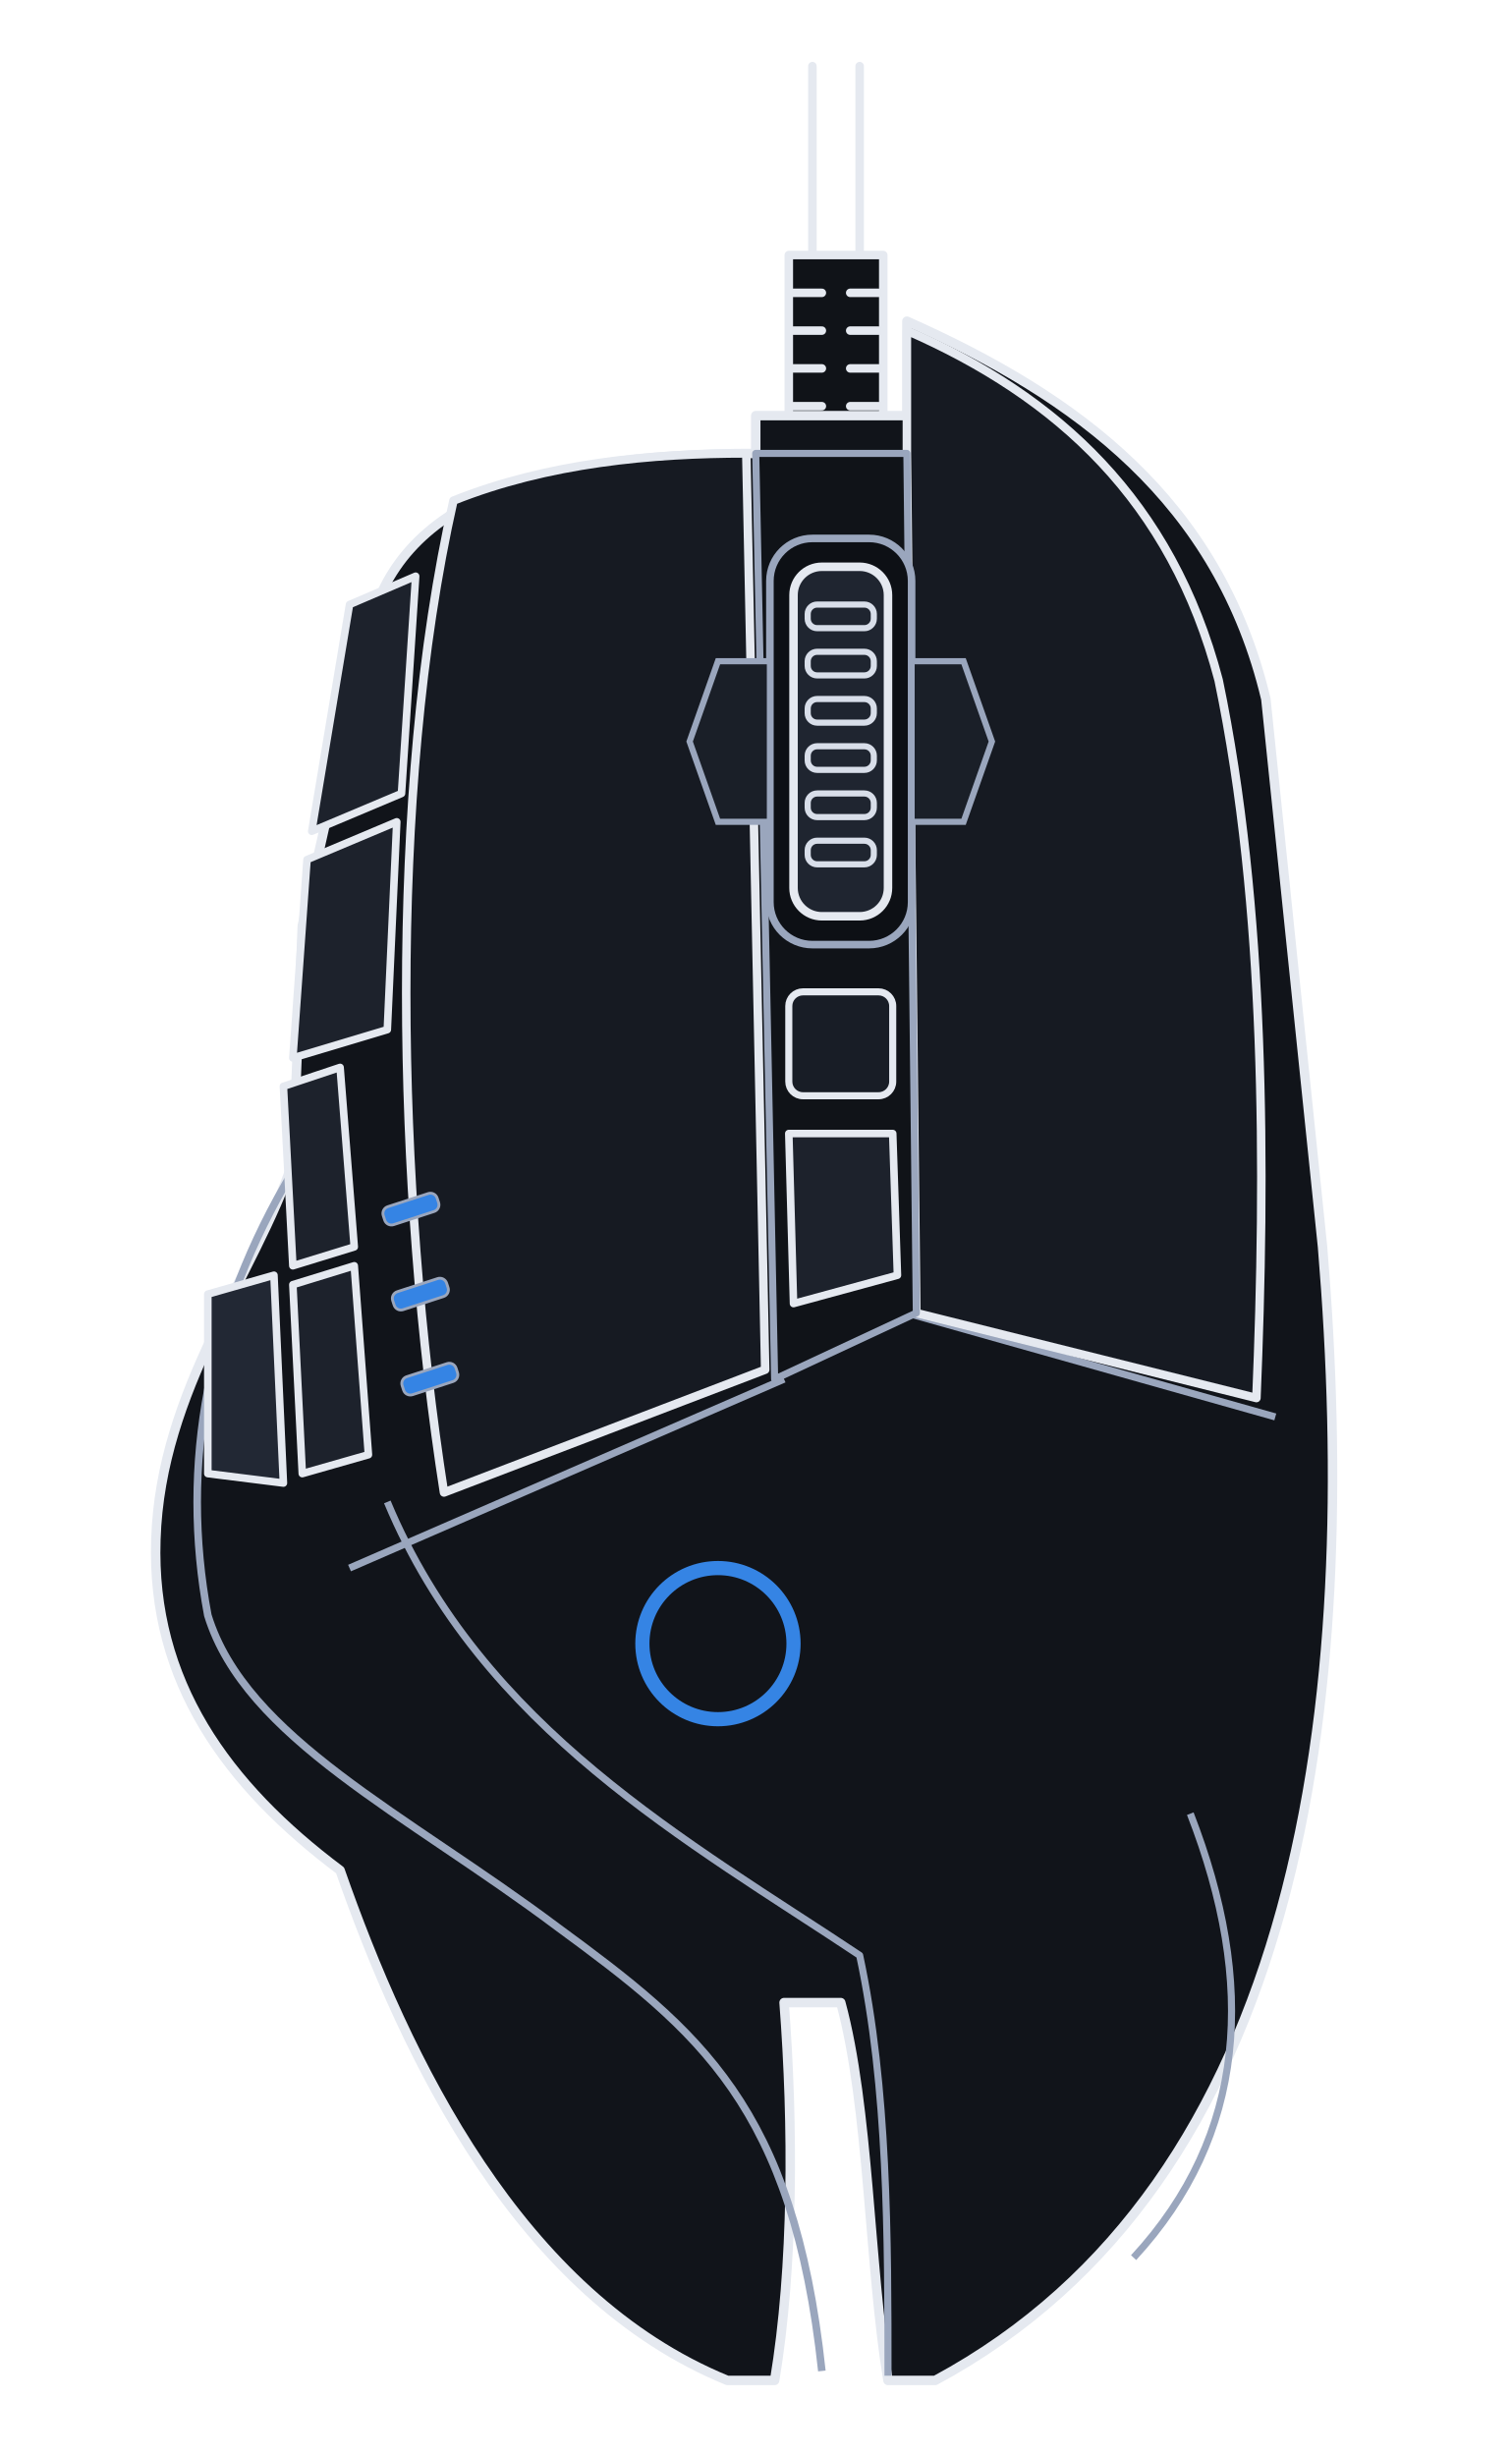
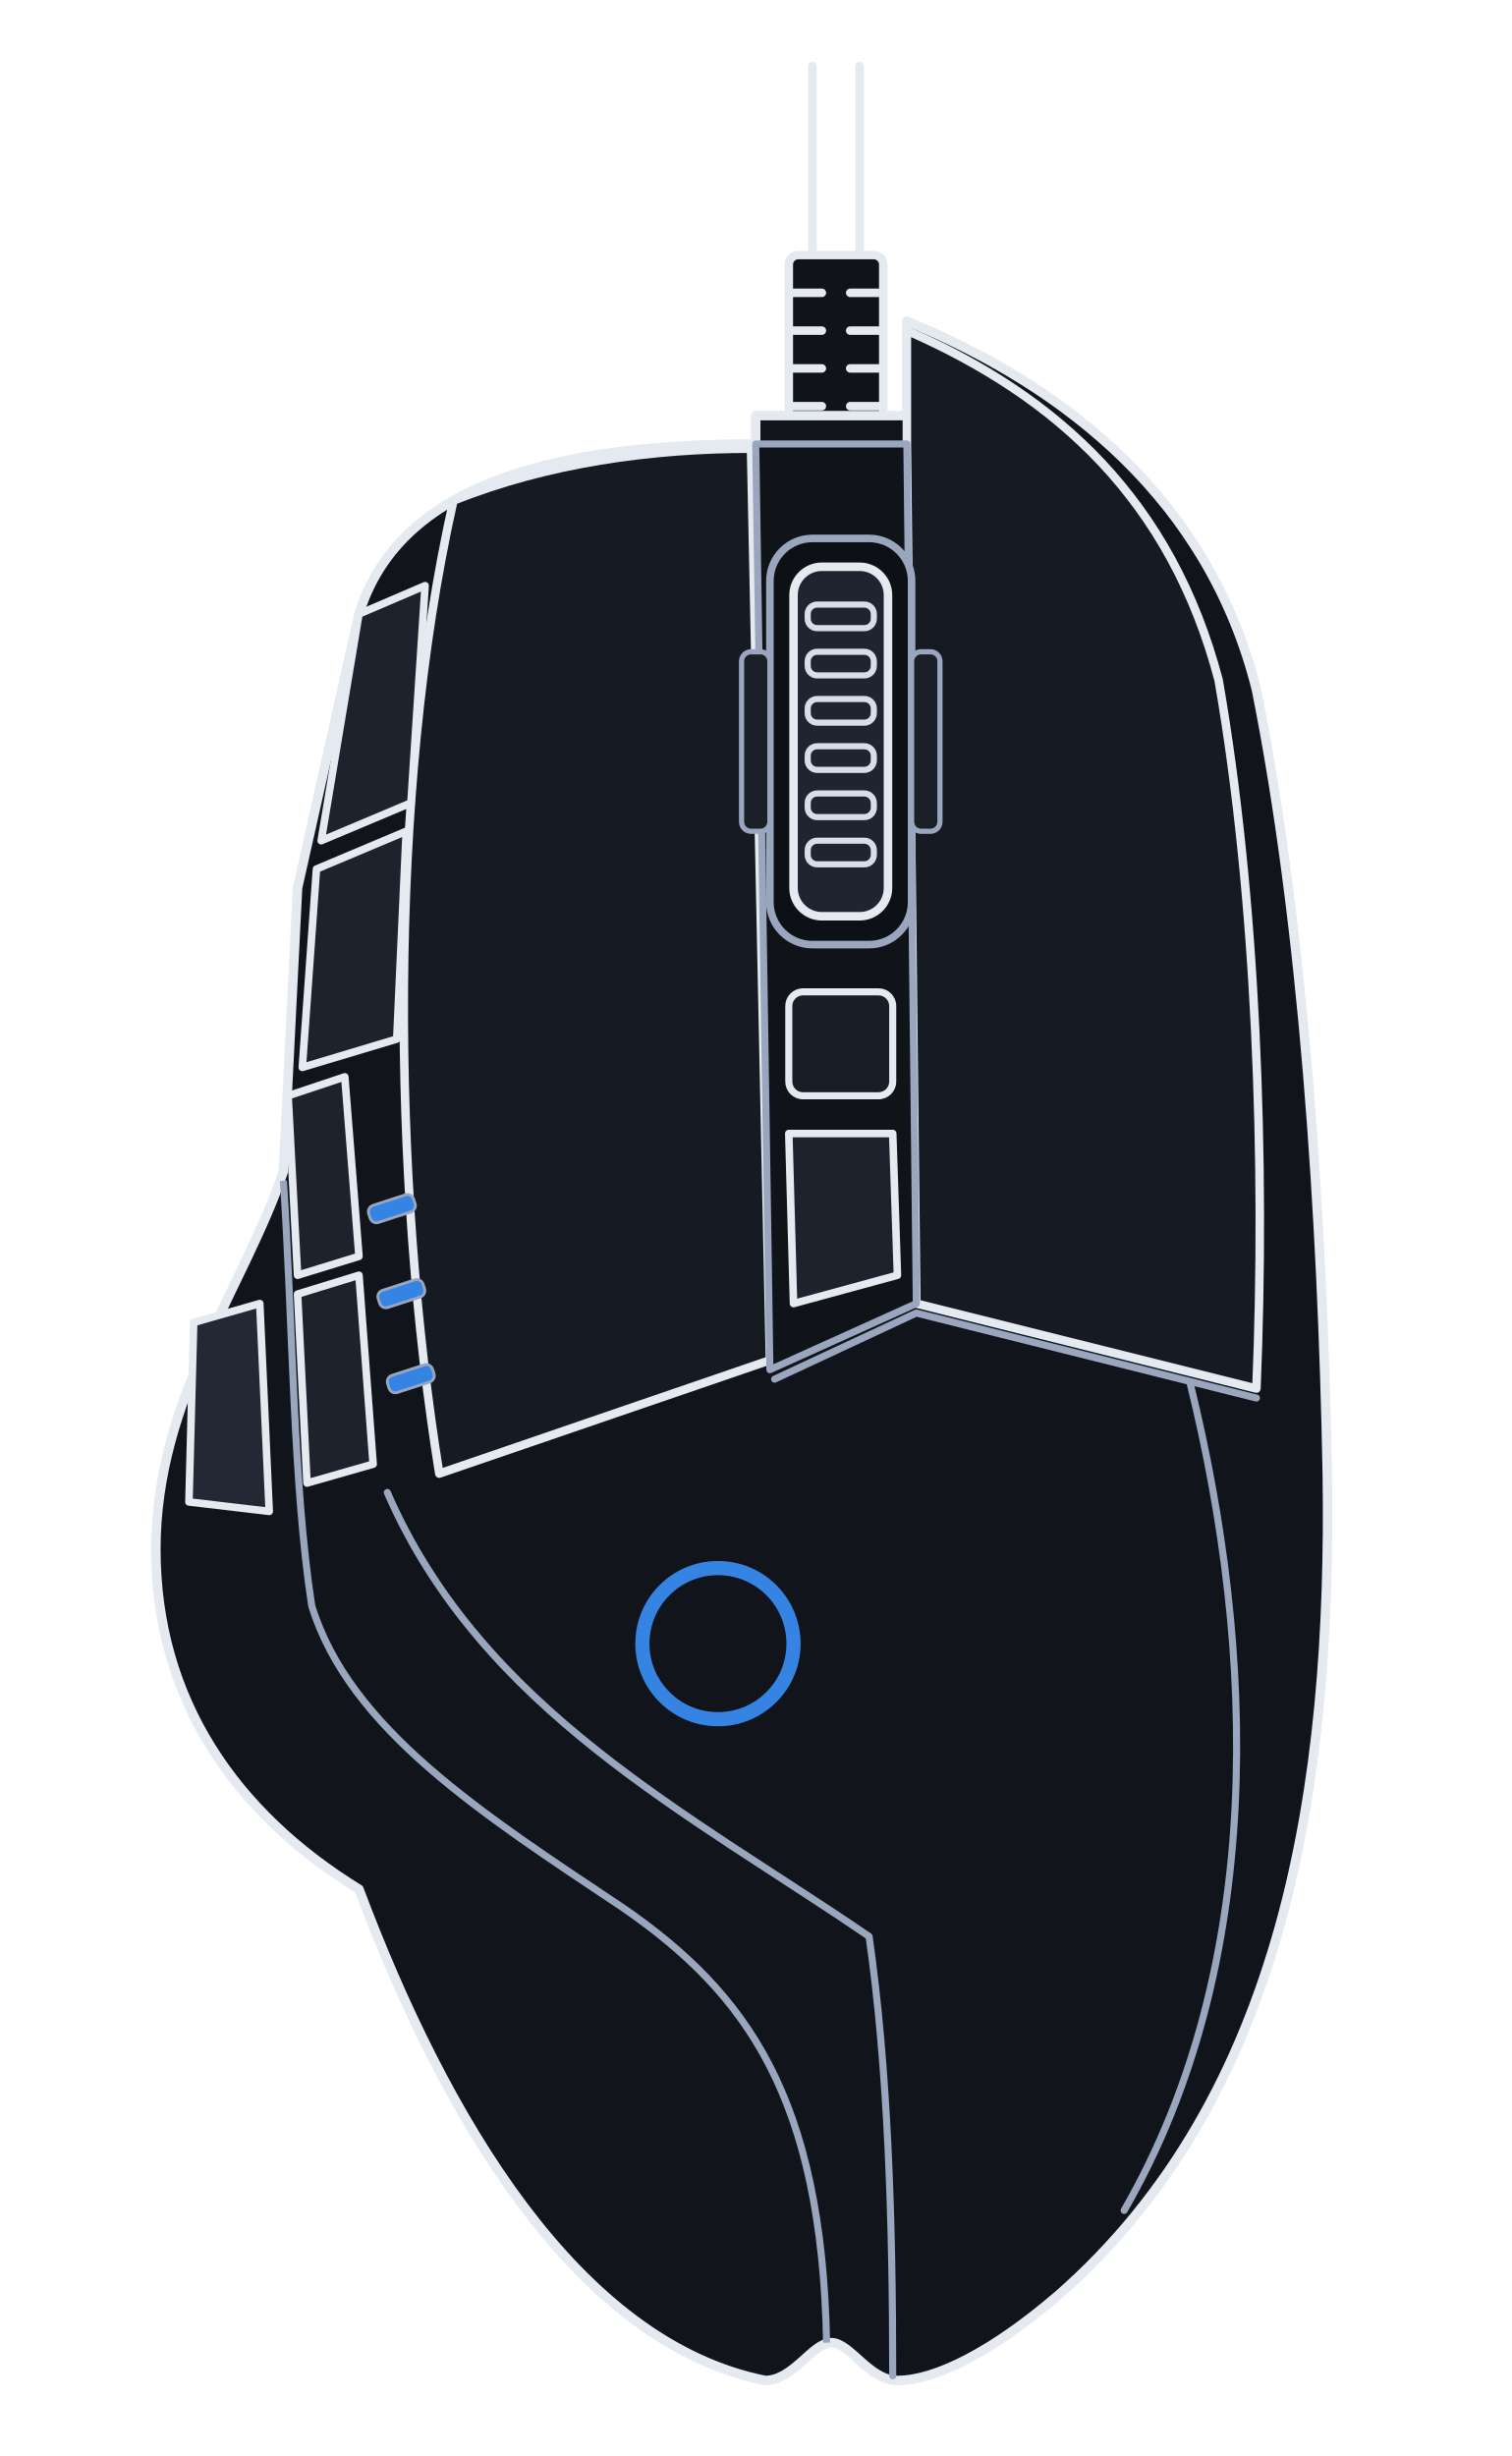
<svg xmlns="http://www.w3.org/2000/svg" viewBox="0 0 320 520" width="320" height="520">
  <g id="cable" fill="none" stroke="#e5e9f0" stroke-width="1.8" stroke-linecap="round" stroke-linejoin="round">
    <line x1="172" y1="14" x2="172" y2="54" />
    <line x1="182" y1="14" x2="182" y2="54" />
-     <path d="M 167 54 L 187 54 L 187 96 L 167 96 Z" fill="#101318" />
+     <rect x="167" y="54" width="20" height="40" rx="2" fill="#101318" />
    <line x1="168" y1="62" x2="174" y2="62" />
    <line x1="180" y1="62" x2="186" y2="62" />
    <line x1="168" y1="70" x2="174" y2="70" />
    <line x1="180" y1="70" x2="186" y2="70" />
    <line x1="168" y1="78" x2="174" y2="78" />
    <line x1="180" y1="78" x2="186" y2="78" />
    <line x1="168" y1="86" x2="174" y2="86" />
    <line x1="180" y1="86" x2="186" y2="86" />
  </g>
-   <path id="body-shell" d="M 192 68 C 228 84, 258 106, 268 148 L 280 264 C 288 360, 276 462, 198 504 L 188 504 C 184 480, 184 446, 178 424 L 166 424 C 168 450, 168 480, 164 504 L 154 504 C 110 486, 86 436, 72 396 C 48 378, 32 356, 33 326 C 34 294, 54 270, 62 246 L 64 196 L 78 134 C 84 106, 114 96, 160 96 L 160 88 L 192 88 Z" fill="#11141a" stroke="#e5e9f0" stroke-width="2" stroke-linejoin="round" />
-   <path id="thumb-wing" d="M 62 248 C 44 278, 38 310, 44 342 C 52 368, 86 384, 118 408 C 148 430, 168 446, 174 502" fill="none" stroke="#9aa6bd" stroke-width="1.6" stroke-linejoin="round" />
-   <path id="palm-seams" d="M 74 332 L 166 292 M 192 278 L 270 300 M 252 384 C 266 420, 264 452, 240 478 M 82 318 C 102 366, 146 390, 182 414 C 188 442, 188 474, 188 503" fill="none" stroke="#9aa6bd" stroke-width="1.5" stroke-linejoin="round" />
-   <path id="btn-left" class="squeak-btn" d="M 96 106 C 116 98, 138 96, 158 96 L 162 290 L 94 316 C 84 252, 82 168, 96 106 Z" fill="#161a22" stroke="#e5e9f0" stroke-width="1.8" stroke-linejoin="round" />
-   <path id="btn-right" class="squeak-btn" d="M 192 70 C 224 84, 248 106, 258 144 C 268 192, 268 248, 266 296 L 194 278 L 192 96 Z" fill="#161a22" stroke="#e5e9f0" stroke-width="1.8" stroke-linejoin="round" />
-   <path d="M 160 96 L 192 96 L 194 278 L 164 292 Z" fill="#101318" stroke="#9aa6bd" stroke-width="1.5" stroke-linejoin="round" />
-   <path id="btn-g8" class="squeak-btn" d="M 74 128 L 88 122 L 85 168 L 66 176 Z" fill="#1d222c" stroke="#e5e9f0" stroke-width="1.6" stroke-linejoin="round" />
-   <path id="btn-g7" class="squeak-btn" d="M 65 182 L 84 174 L 82 218 L 62 224 Z" fill="#1d222c" stroke="#e5e9f0" stroke-width="1.6" stroke-linejoin="round" />
+   <path id="body-shell" d="M 192 68            C 226 82, 256 106, 266 146            C 276 196, 280 258, 281 312            C 282 378, 272 444, 224 486            C 210 498, 198 504, 190 504            C 184 504, 180 496, 176 496            C 172 496, 168 504, 162 504            C 122 496, 94 448, 76 400            C 50 384, 33 360, 33 328            C 33 296, 52 272, 60 248            L 63 188            L 76 130            C 84 104, 114 94, 160 94            L 160 88            L 192 88 Z" fill="#11141a" stroke="#e5e9f0" stroke-width="2" stroke-linejoin="round" />
+   <path id="thumb-wing" d="M 60 250            C 62 280, 62 314, 66 340            C 74 366, 102 384, 132 404            C 158 422, 174 444, 175 496" fill="none" stroke="#9aa6bd" stroke-width="1.5" stroke-linejoin="round" />
+   <path id="palm-seams" d="M 164 292 L 194 278            M 194 278 L 266 296            M 252 293 C 266 350, 268 416, 238 468            M 82 316 C 102 362, 146 384, 184 410 C 188 438, 189 470, 189 503" fill="none" stroke="#9aa6bd" stroke-width="1.5" stroke-linecap="round" stroke-linejoin="round" />
+   <path id="btn-left" class="squeak-btn" d="M 96 106 C 116 98, 138 95, 159 95 L 163 288 L 93 312 C 83 250, 82 168, 96 106 Z" fill="#161a22" stroke="#e5e9f0" stroke-width="1.8" stroke-linejoin="round" />
+   <path id="btn-right" class="squeak-btn" d="M 192 70 C 224 84, 248 106, 258 144 C 266 190, 268 246, 266 294 L 194 276 L 192 94 Z" fill="#161a22" stroke="#e5e9f0" stroke-width="1.8" stroke-linejoin="round" />
+   <path d="M 160 94 L 192 94 L 194 276 L 163 290 Z" fill="#101318" stroke="#9aa6bd" stroke-width="1.5" stroke-linejoin="round" />
+   <path id="btn-g8" class="squeak-btn" d="M 76 130 L 90 124 L 87 170 L 68 178 Z" fill="#1d222c" stroke="#e5e9f0" stroke-width="1.6" stroke-linejoin="round" />
+   <path id="btn-g7" class="squeak-btn" d="M 67 184 L 86 176 L 84 220 L 64 226 Z" fill="#1d222c" stroke="#e5e9f0" stroke-width="1.6" stroke-linejoin="round" />
  <rect x="163" y="114" width="30" height="86" rx="9" fill="#0d1015" stroke="#9aa6bd" stroke-width="1.6" />
  <rect id="btn-middle" class="squeak-btn" x="168" y="120" width="20" height="74" rx="6" fill="#1f2530" stroke="#e5e9f0" stroke-width="1.8" />
  <g stroke="#d8dee9" stroke-width="1.3" pointer-events="none">
    <rect x="171" y="128" width="14" height="5" rx="2" fill="none" />
    <rect x="171" y="138" width="14" height="5" rx="2" fill="none" />
    <rect x="171" y="148" width="14" height="5" rx="2" fill="none" />
    <rect x="171" y="158" width="14" height="5" rx="2" fill="none" />
    <rect x="171" y="168" width="14" height="5" rx="2" fill="none" />
    <rect x="171" y="178" width="14" height="5" rx="2" fill="none" />
  </g>
-   <path id="btn-scroll-left" class="squeak-btn" d="M 152 140 L 163 140 L 163 174 L 152 174 L 146 157 Z" fill="#1a1f28" stroke="#9aa6bd" stroke-width="1.3" />
-   <path id="btn-scroll-right" class="squeak-btn" d="M 193 140 L 204 140 L 210 157 L 204 174 L 193 174 Z" fill="#1a1f28" stroke="#9aa6bd" stroke-width="1.3" />
+   <rect id="btn-scroll-left" class="squeak-btn" x="157" y="138" width="6" height="38" rx="2" fill="#1a1f28" stroke="#9aa6bd" stroke-width="1.1" />
+   <rect id="btn-scroll-right" class="squeak-btn" x="193" y="138" width="6" height="38" rx="2" fill="#1a1f28" stroke="#9aa6bd" stroke-width="1.1" />
  <rect x="167" y="210" width="22" height="22" rx="3" fill="#181d26" stroke="#e5e9f0" stroke-width="1.5" />
  <path id="btn-g9" class="squeak-btn" d="M 167 240 L 189 240 L 190 270 L 168 276 Z" fill="#1d222c" stroke="#e5e9f0" stroke-width="1.6" stroke-linejoin="round" />
-   <path id="btn-forward" class="squeak-btn" d="M 60 230 L 72 226 L 75 264 L 62 268 Z" fill="#1d222c" stroke="#e5e9f0" stroke-width="1.6" stroke-linejoin="round" />
-   <path id="btn-back" class="squeak-btn" d="M 62 272 L 75 268 L 78 308 L 64 312 Z" fill="#1d222c" stroke="#e5e9f0" stroke-width="1.6" stroke-linejoin="round" />
-   <path id="btn-dpi-shift" class="squeak-btn" d="M 44 274 L 58 270 L 60 314 L 44 312 Z" fill="#222834" stroke="#e5e9f0" stroke-width="1.6" stroke-linejoin="round" />
+   <path id="btn-forward" class="squeak-btn" d="M 61 232 L 73 228 L 76 266 L 63 270 Z" fill="#1d222c" stroke="#e5e9f0" stroke-width="1.6" stroke-linejoin="round" />
+   <path id="btn-back" class="squeak-btn" d="M 63 274 L 76 270 L 79 310 L 65 314 Z" fill="#1d222c" stroke="#e5e9f0" stroke-width="1.6" stroke-linejoin="round" />
+   <path id="btn-dpi-shift" class="squeak-btn" d="M 41 280 L 55 276 L 57 320 L 40 318 Z" fill="#222834" stroke="#e5e9f0" stroke-width="1.6" stroke-linejoin="round" />
  <g id="led-dpi" fill="#3584e4" stroke="#9aa6bd" stroke-width="0.6">
-     <rect x="81" y="254" width="12" height="4" rx="1.5" transform="rotate(-18 87 256)" />
-     <rect x="83" y="272" width="12" height="4" rx="1.5" transform="rotate(-18 89 274)" />
-     <rect x="85" y="290" width="12" height="4" rx="1.5" transform="rotate(-18 91 292)" />
+     <rect x="78" y="254" width="10" height="3.8" rx="1.4" transform="rotate(-18 83 256)" />
+     <rect x="80" y="272" width="10" height="3.8" rx="1.4" transform="rotate(-18 85 274)" />
+     <rect x="82" y="290" width="10" height="3.8" rx="1.4" transform="rotate(-18 87 292)" />
  </g>
  <circle id="led-logo" cx="152" cy="348" r="16" fill="none" stroke="#3584e4" stroke-width="3" />
</svg>
